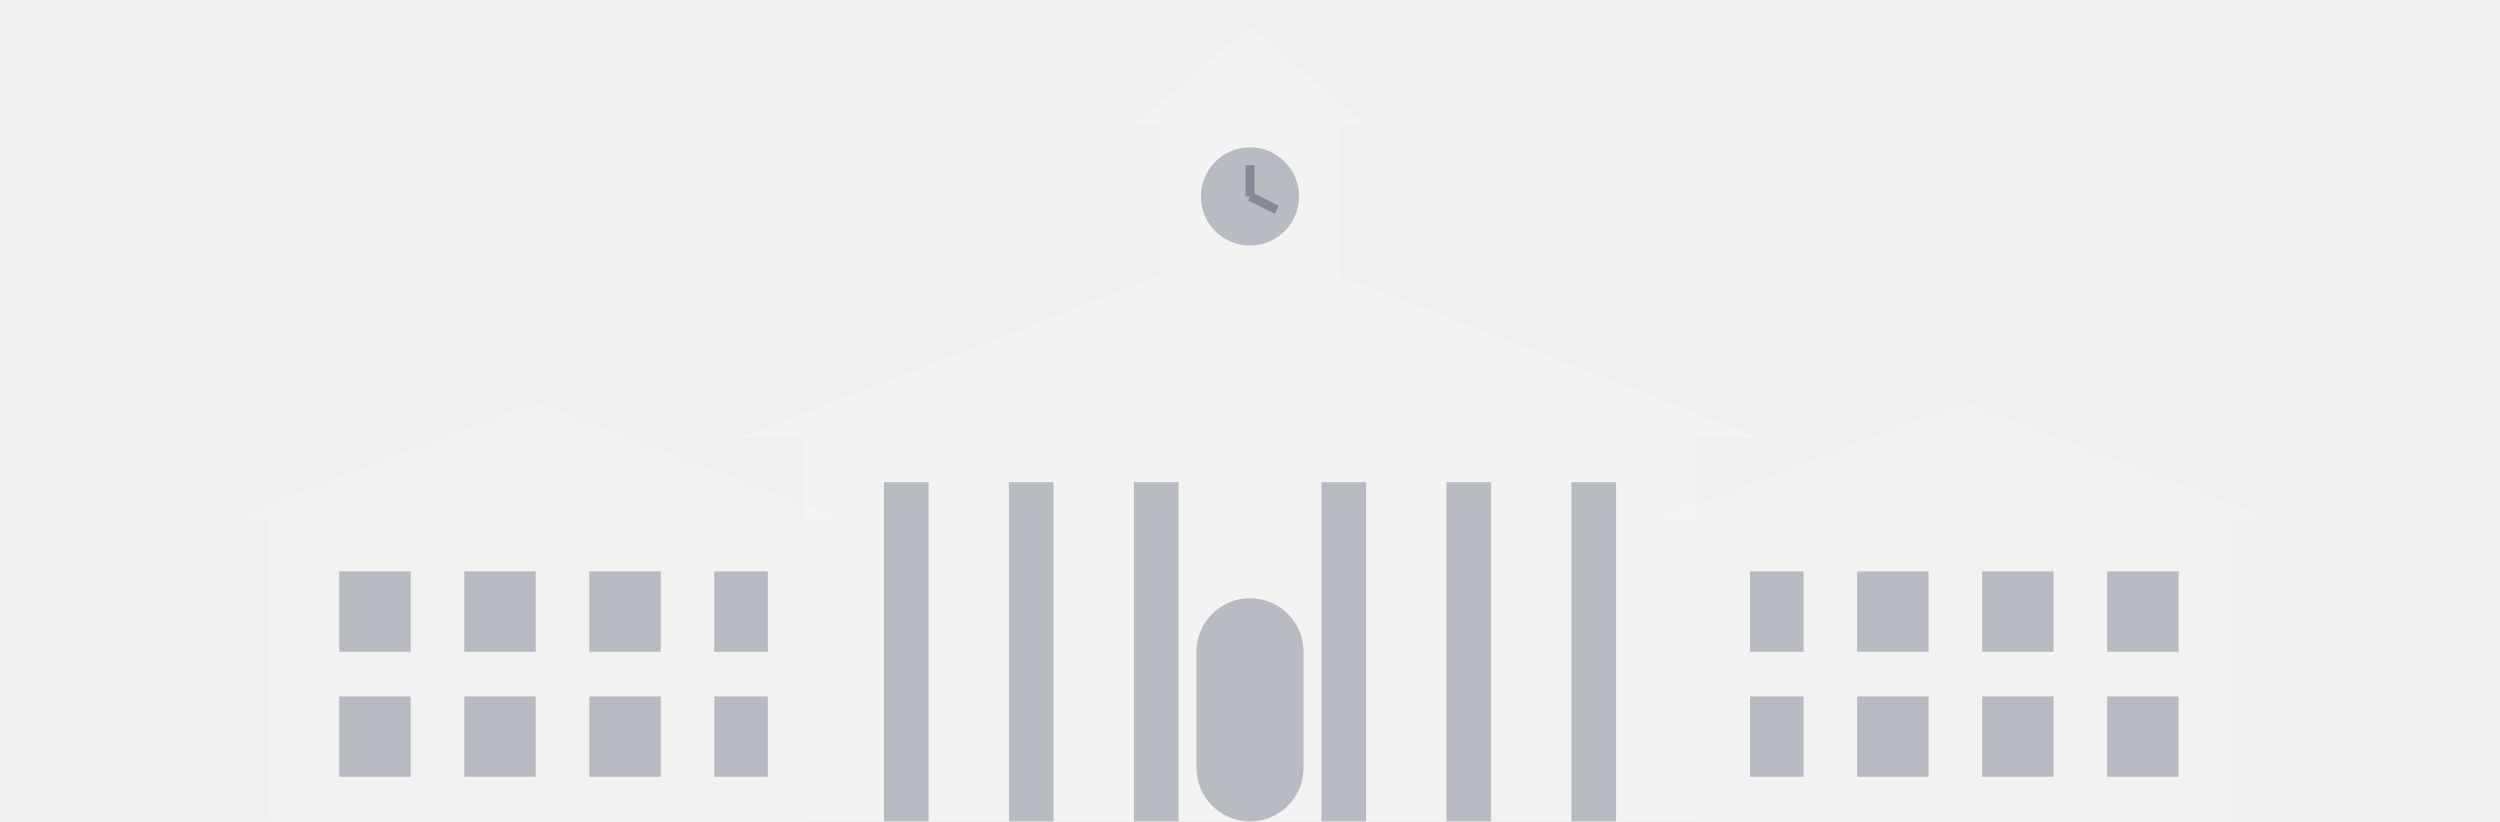
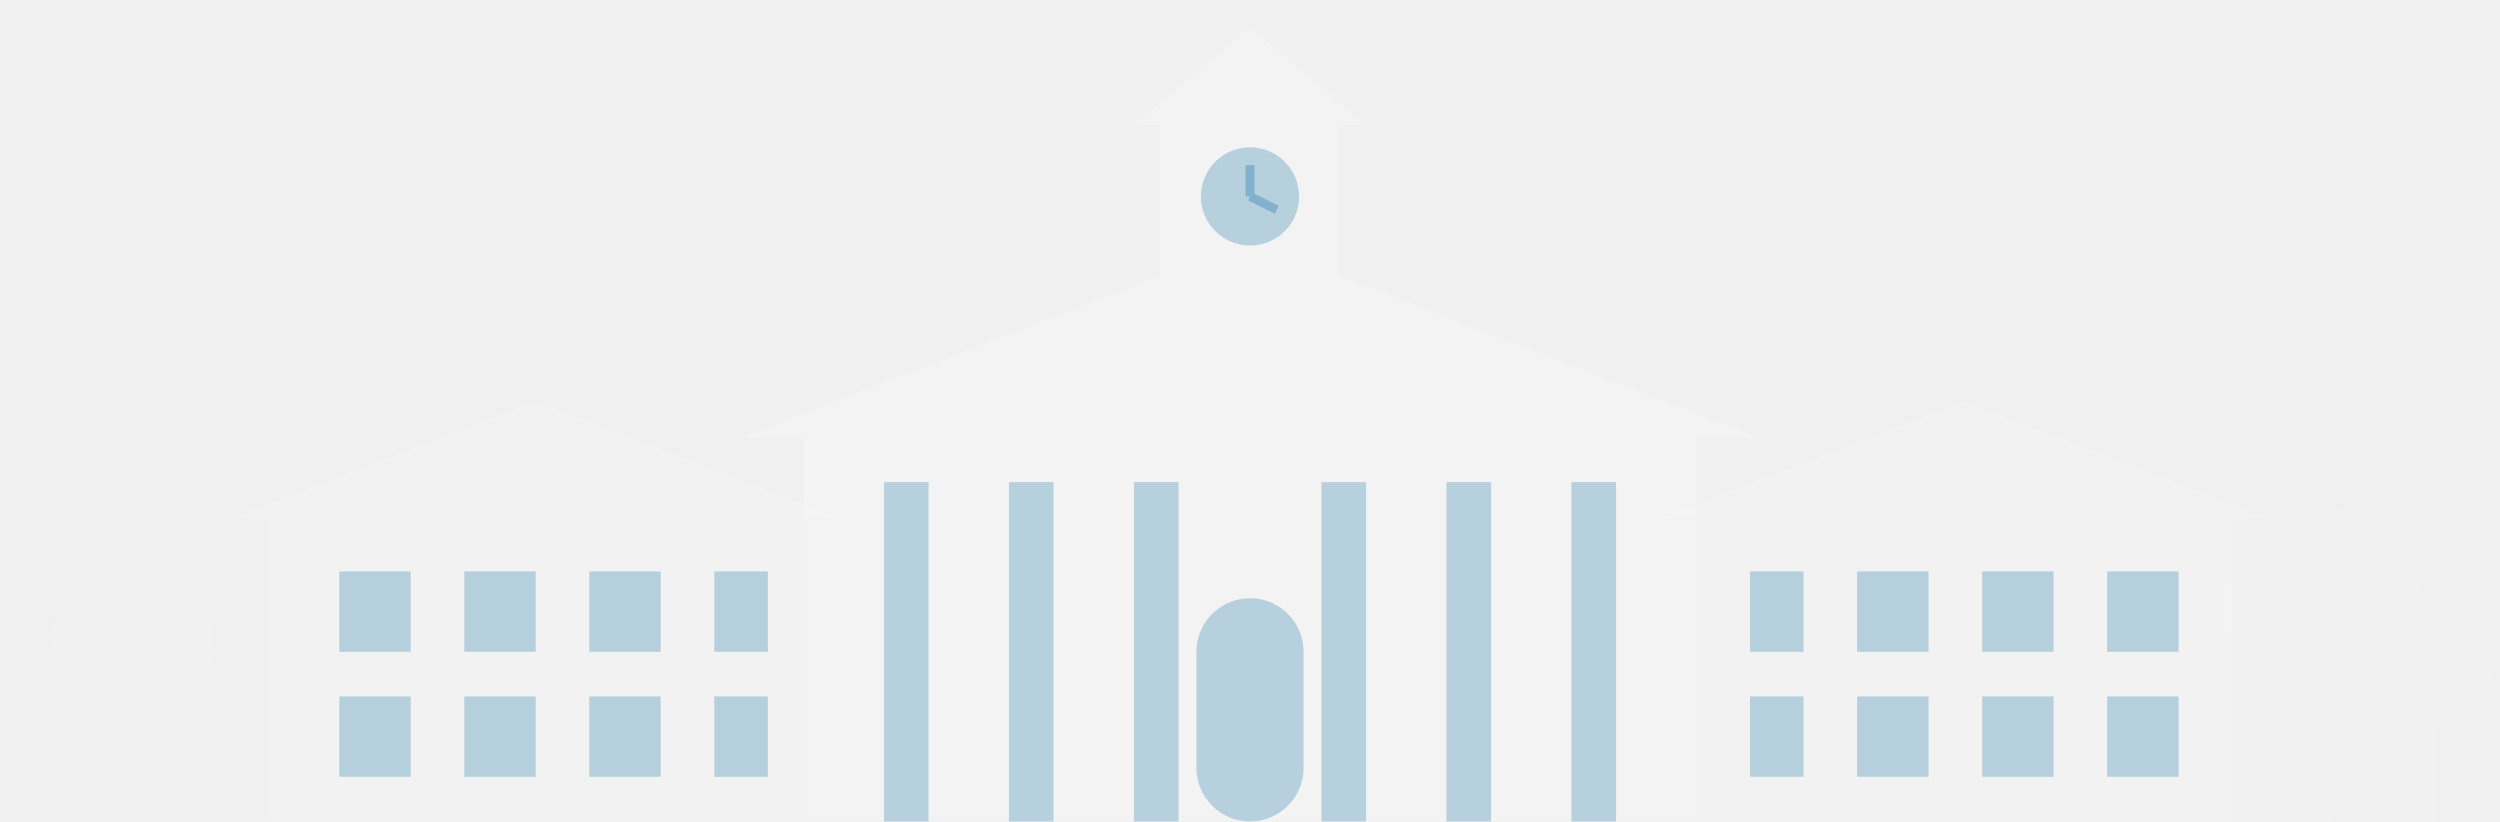
<svg xmlns="http://www.w3.org/2000/svg" width="560" height="184" viewBox="0 -24 560 184" preserveAspectRatio="xMaxYMax meet">
  <g fill="#ffffff">
    <g opacity="0.10">
      <circle cx="30" cy="118" r="18" />
      <rect x="28" y="125" width="4" height="35" />
      <circle cx="520" cy="112" r="22" />
      <rect x="518" y="122" width="4" height="38" />
      <circle cx="545" cy="124" r="14" />
      <rect x="543" y="130" width="3" height="30" />
    </g>
    <g opacity="0.14">
      <rect x="60" y="90" width="120" height="70" />
      <path d="M52 92 L120 66 L188 92 Z" />
    </g>
    <g opacity="0.14">
      <rect x="380" y="90" width="120" height="70" />
      <path d="M372 92 L440 66 L508 92 Z" />
    </g>
    <g opacity="0.2">
      <rect x="180" y="70" width="200" height="90" />
      <path d="M166 74 L280 30 L394 74 Z" />
      <rect x="260" y="0" width="40" height="40" />
      <path d="M254 4 L280 -18 L306 4 Z" />
    </g>
  </g>
-   <g fill="#0b1530" opacity="0.25">
+   <g fill="#0369a1" opacity="0.25">
    <circle cx="280" cy="20" r="11" />
    <rect x="198" y="84" width="10" height="76" />
    <rect x="226" y="84" width="10" height="76" />
    <rect x="254" y="84" width="10" height="76" />
    <rect x="296" y="84" width="10" height="76" />
    <rect x="324" y="84" width="10" height="76" />
    <rect x="352" y="84" width="10" height="76" />
    <rect x="268" y="110" width="24" height="50" rx="12" />
    <g>
      <rect x="76" y="104" width="16" height="18" />
      <rect x="104" y="104" width="16" height="18" />
      <rect x="132" y="104" width="16" height="18" />
      <rect x="160" y="104" width="12" height="18" />
      <rect x="76" y="132" width="16" height="18" />
      <rect x="104" y="132" width="16" height="18" />
      <rect x="132" y="132" width="16" height="18" />
      <rect x="160" y="132" width="12" height="18" />
      <rect x="392" y="104" width="12" height="18" />
      <rect x="416" y="104" width="16" height="18" />
      <rect x="444" y="104" width="16" height="18" />
      <rect x="472" y="104" width="16" height="18" />
      <rect x="392" y="132" width="12" height="18" />
      <rect x="416" y="132" width="16" height="18" />
      <rect x="444" y="132" width="16" height="18" />
      <rect x="472" y="132" width="16" height="18" />
    </g>
  </g>
-   <g stroke="#0b1530" stroke-width="2" opacity="0.3" fill="none">
+   <g stroke="#0369a1" stroke-width="2" opacity="0.3" fill="none">
    <path d="M280 20 V13 M280 20 L286 23" />
  </g>
</svg>
